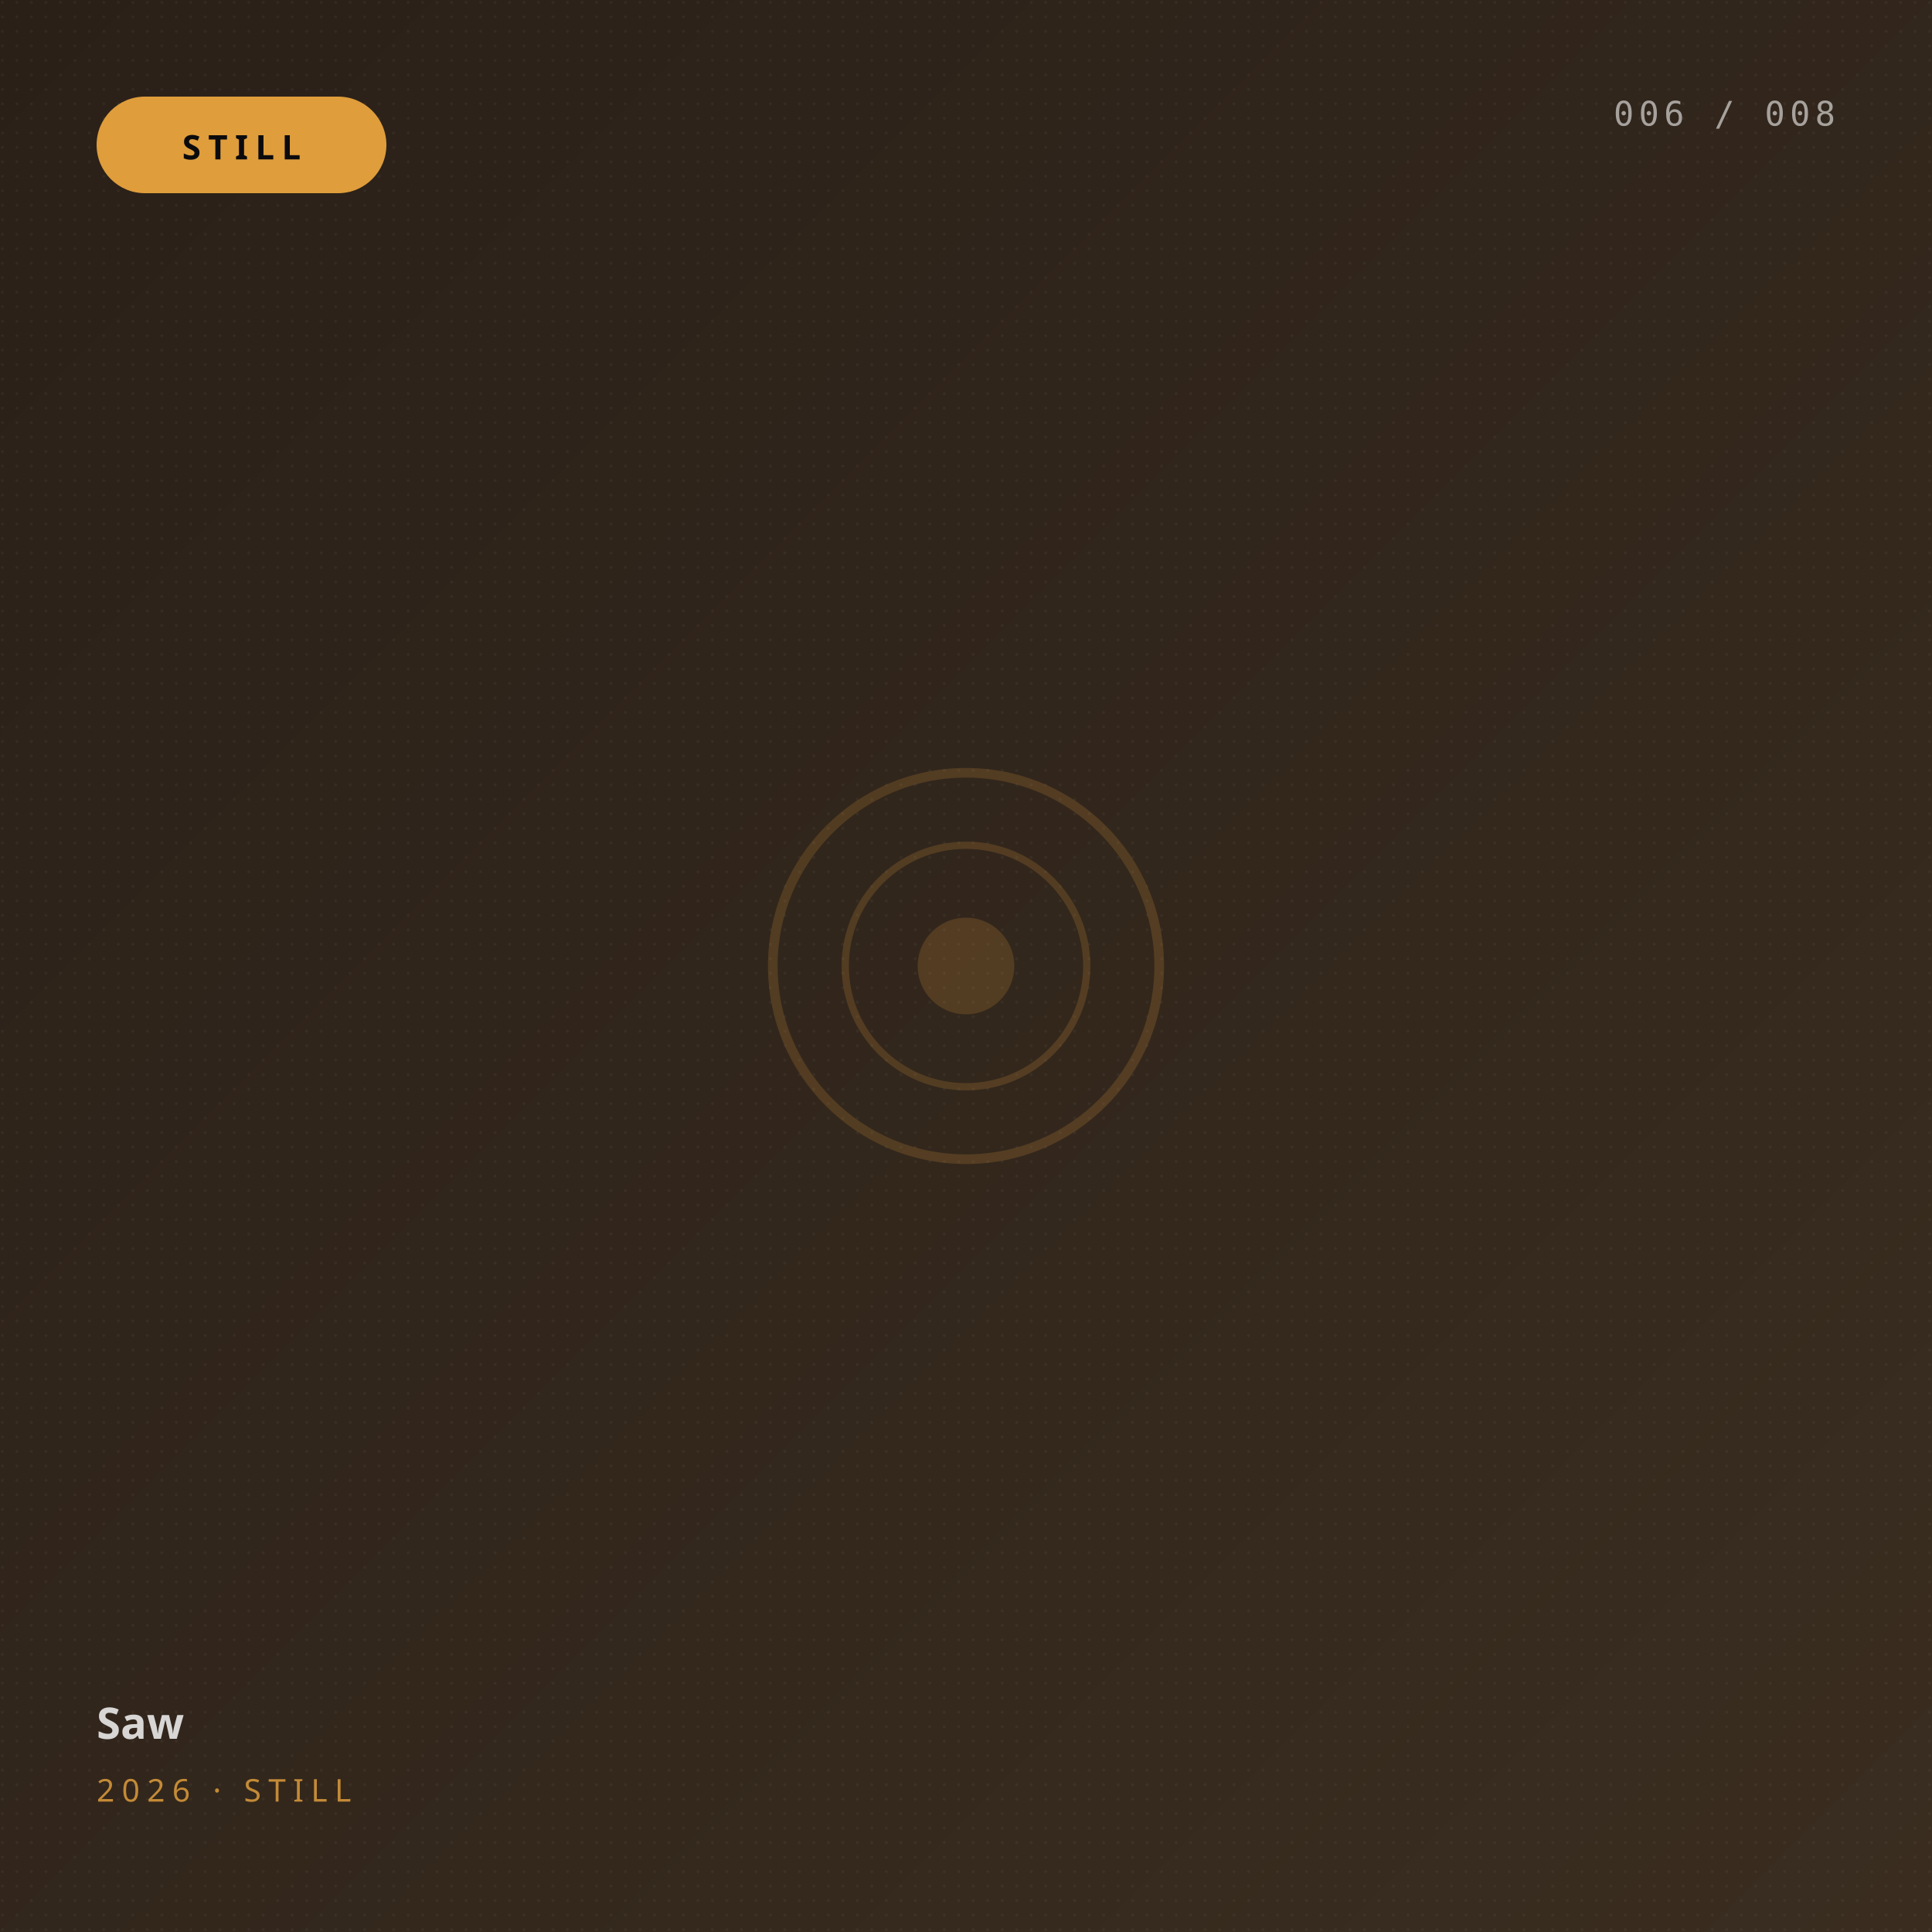
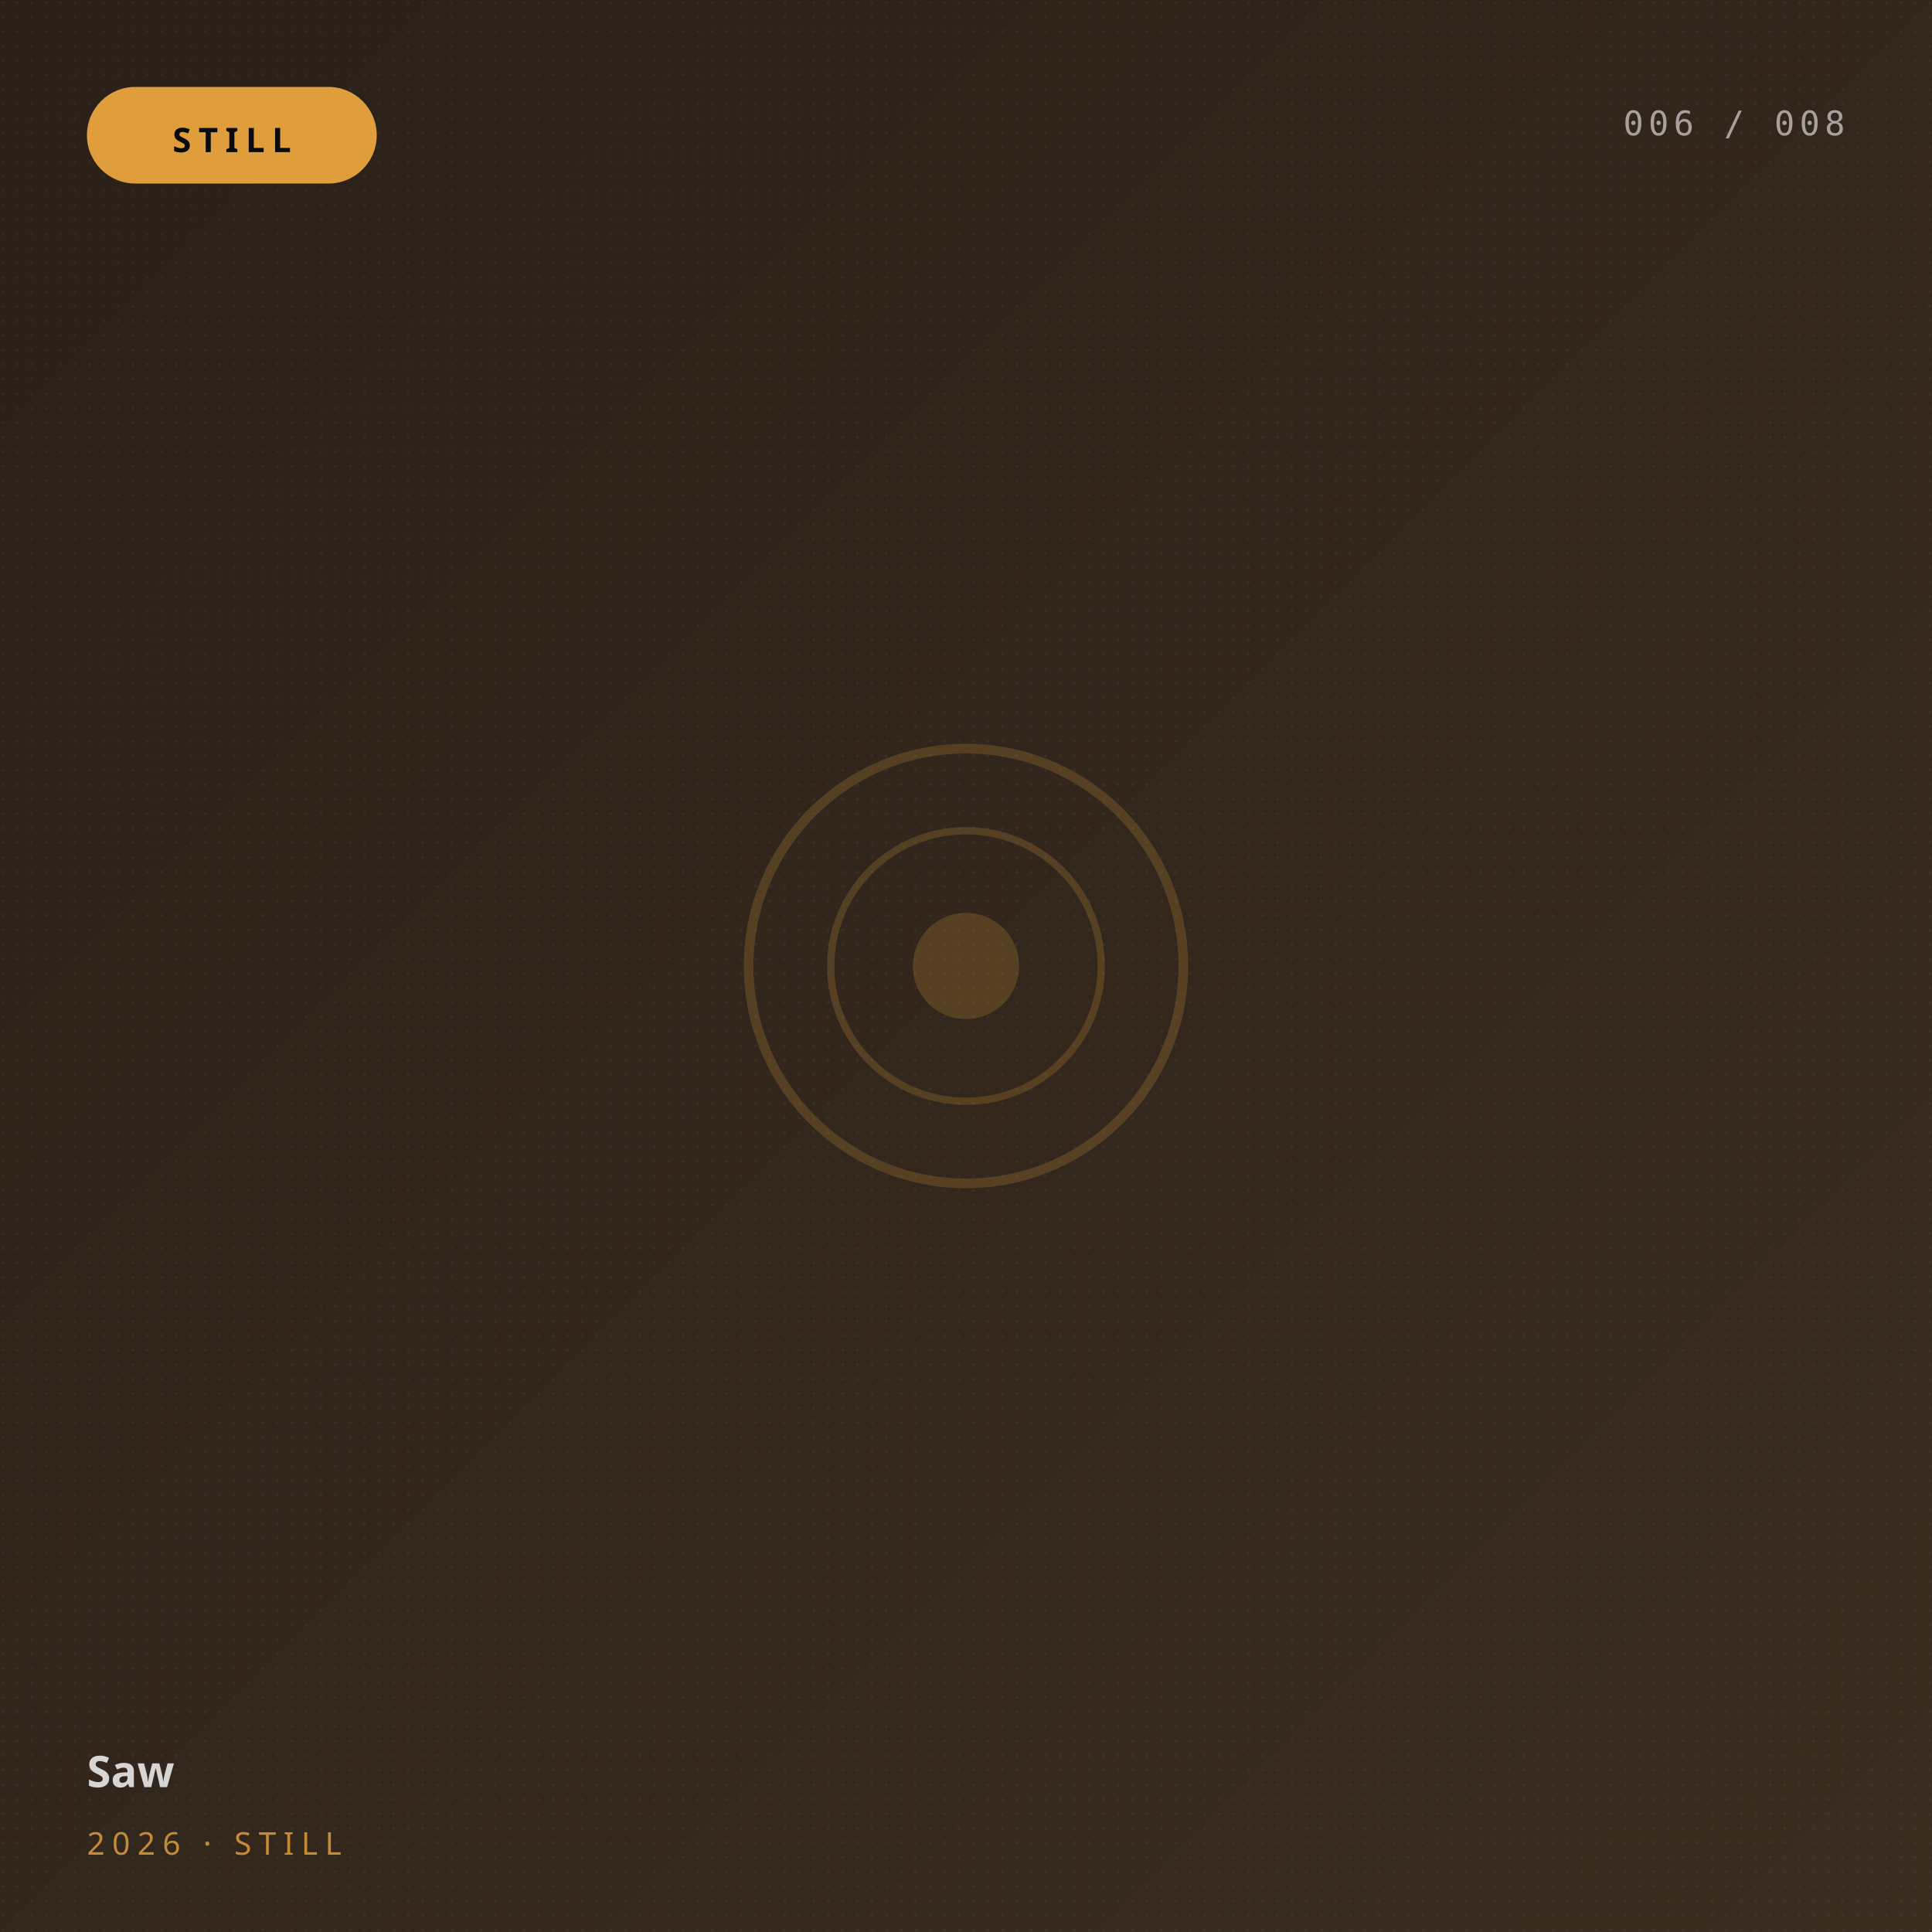
<svg xmlns="http://www.w3.org/2000/svg" viewBox="0 0 800 800" preserveAspectRatio="xMidYMid slice">
  <defs>
    <linearGradient id="p-saw-still-5" x1="0" y1="0" x2="1" y2="1">
      <stop offset="0%" stop-color="#2a2018" />
      <stop offset="100%" stop-color="#3a2d20" />
    </linearGradient>
    <pattern id="g-saw-still-5" x="0" y="0" width="6" height="6" patternUnits="userSpaceOnUse">
      <circle cx="1" cy="1" r="0.6" fill="#ffffff" opacity="0.04" />
    </pattern>
  </defs>
  <rect width="800" height="800" fill="url(#p-saw-still-5)" />
  <rect width="800" height="800" fill="url(#g-saw-still-5)" />
-   <g transform="translate(40,40)">
+   <g transform="translate(36,36)">
    <rect x="0" y="0" width="120" height="40" rx="20" fill="#E8A33D" opacity="0.95" />
-     <text x="60" y="26" text-anchor="middle" font-family="ui-sans-serif,system-ui" font-size="14" font-weight="700" fill="#0b0b0d" letter-spacing="3">STILL</text>
+     <text x="60" y="27" text-anchor="middle" font-family="ui-sans-serif,system-ui" font-size="14" font-weight="700" fill="#0b0b0d" letter-spacing="3">STILL</text>
  </g>
-   <g transform="translate(760,52)" opacity="0.6">
+   <g transform="translate(764, 56)" opacity="0.6">
    <text x="0" y="0" text-anchor="end" font-family="ui-monospace,monospace" font-size="14" fill="#f4f4f4" letter-spacing="2">006 / 008</text>
  </g>
-   <g transform="translate(400,400)" opacity="0.18">
-     <circle cx="0" cy="0" r="80" fill="none" stroke="#E8A33D" stroke-width="4" />
-     <circle cx="0" cy="0" r="50" fill="none" stroke="#E8A33D" stroke-width="3" />
-     <circle cx="0" cy="0" r="20" fill="#E8A33D" />
+   <g transform="translate(400, 400)" opacity="0.2">
+     <circle cx="0" cy="0" r="90" fill="none" stroke="#E8A33D" stroke-width="4" />
+     <circle cx="0" cy="0" r="56" fill="none" stroke="#E8A33D" stroke-width="3" />
+     <circle cx="0" cy="0" r="22" fill="#E8A33D" />
  </g>
-   <g transform="translate(40,720)">
+   <g transform="translate(36, 740)">
    <text x="0" y="0" font-family="ui-sans-serif,system-ui" font-size="18" font-weight="600" fill="#f4f4f4" opacity="0.85">Saw</text>
-     <text x="0" y="26" font-family="ui-sans-serif,system-ui" font-size="13" font-weight="500" fill="#E8A33D" letter-spacing="3" opacity="0.8">2026 · STILL</text>
+     <text x="0" y="28" font-family="ui-sans-serif,system-ui" font-size="13" font-weight="500" fill="#E8A33D" letter-spacing="3" opacity="0.8">2026 · STILL</text>
  </g>
</svg>
